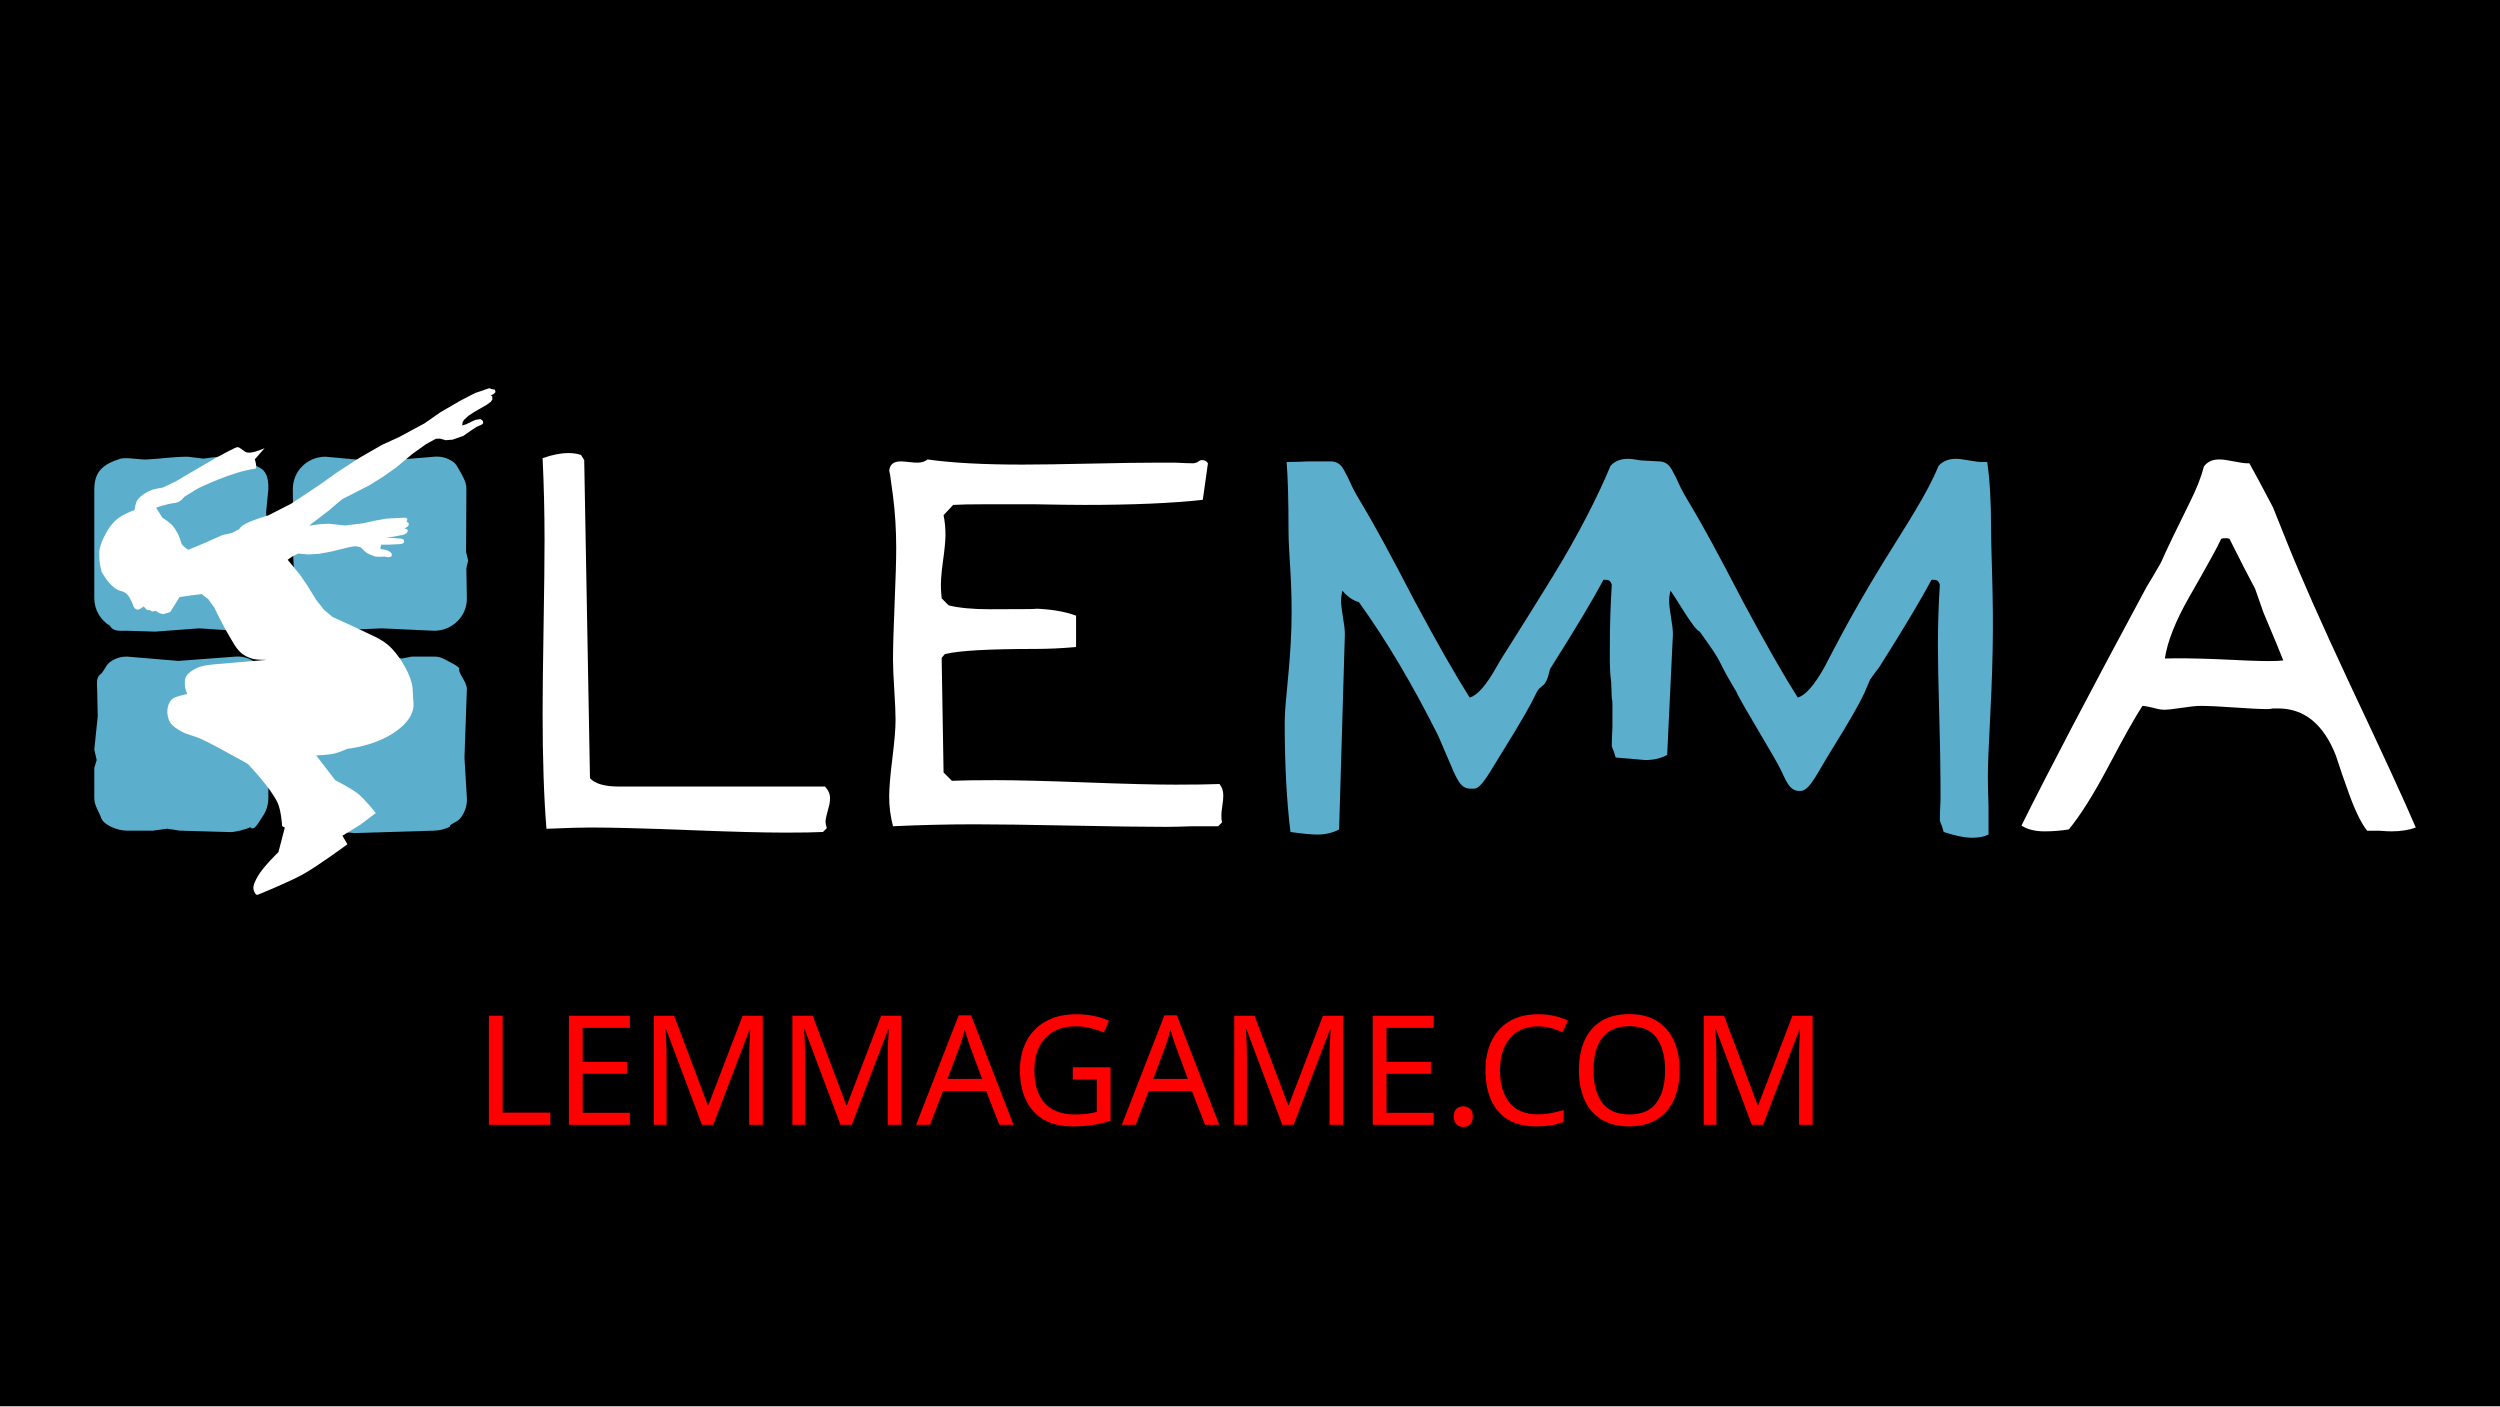
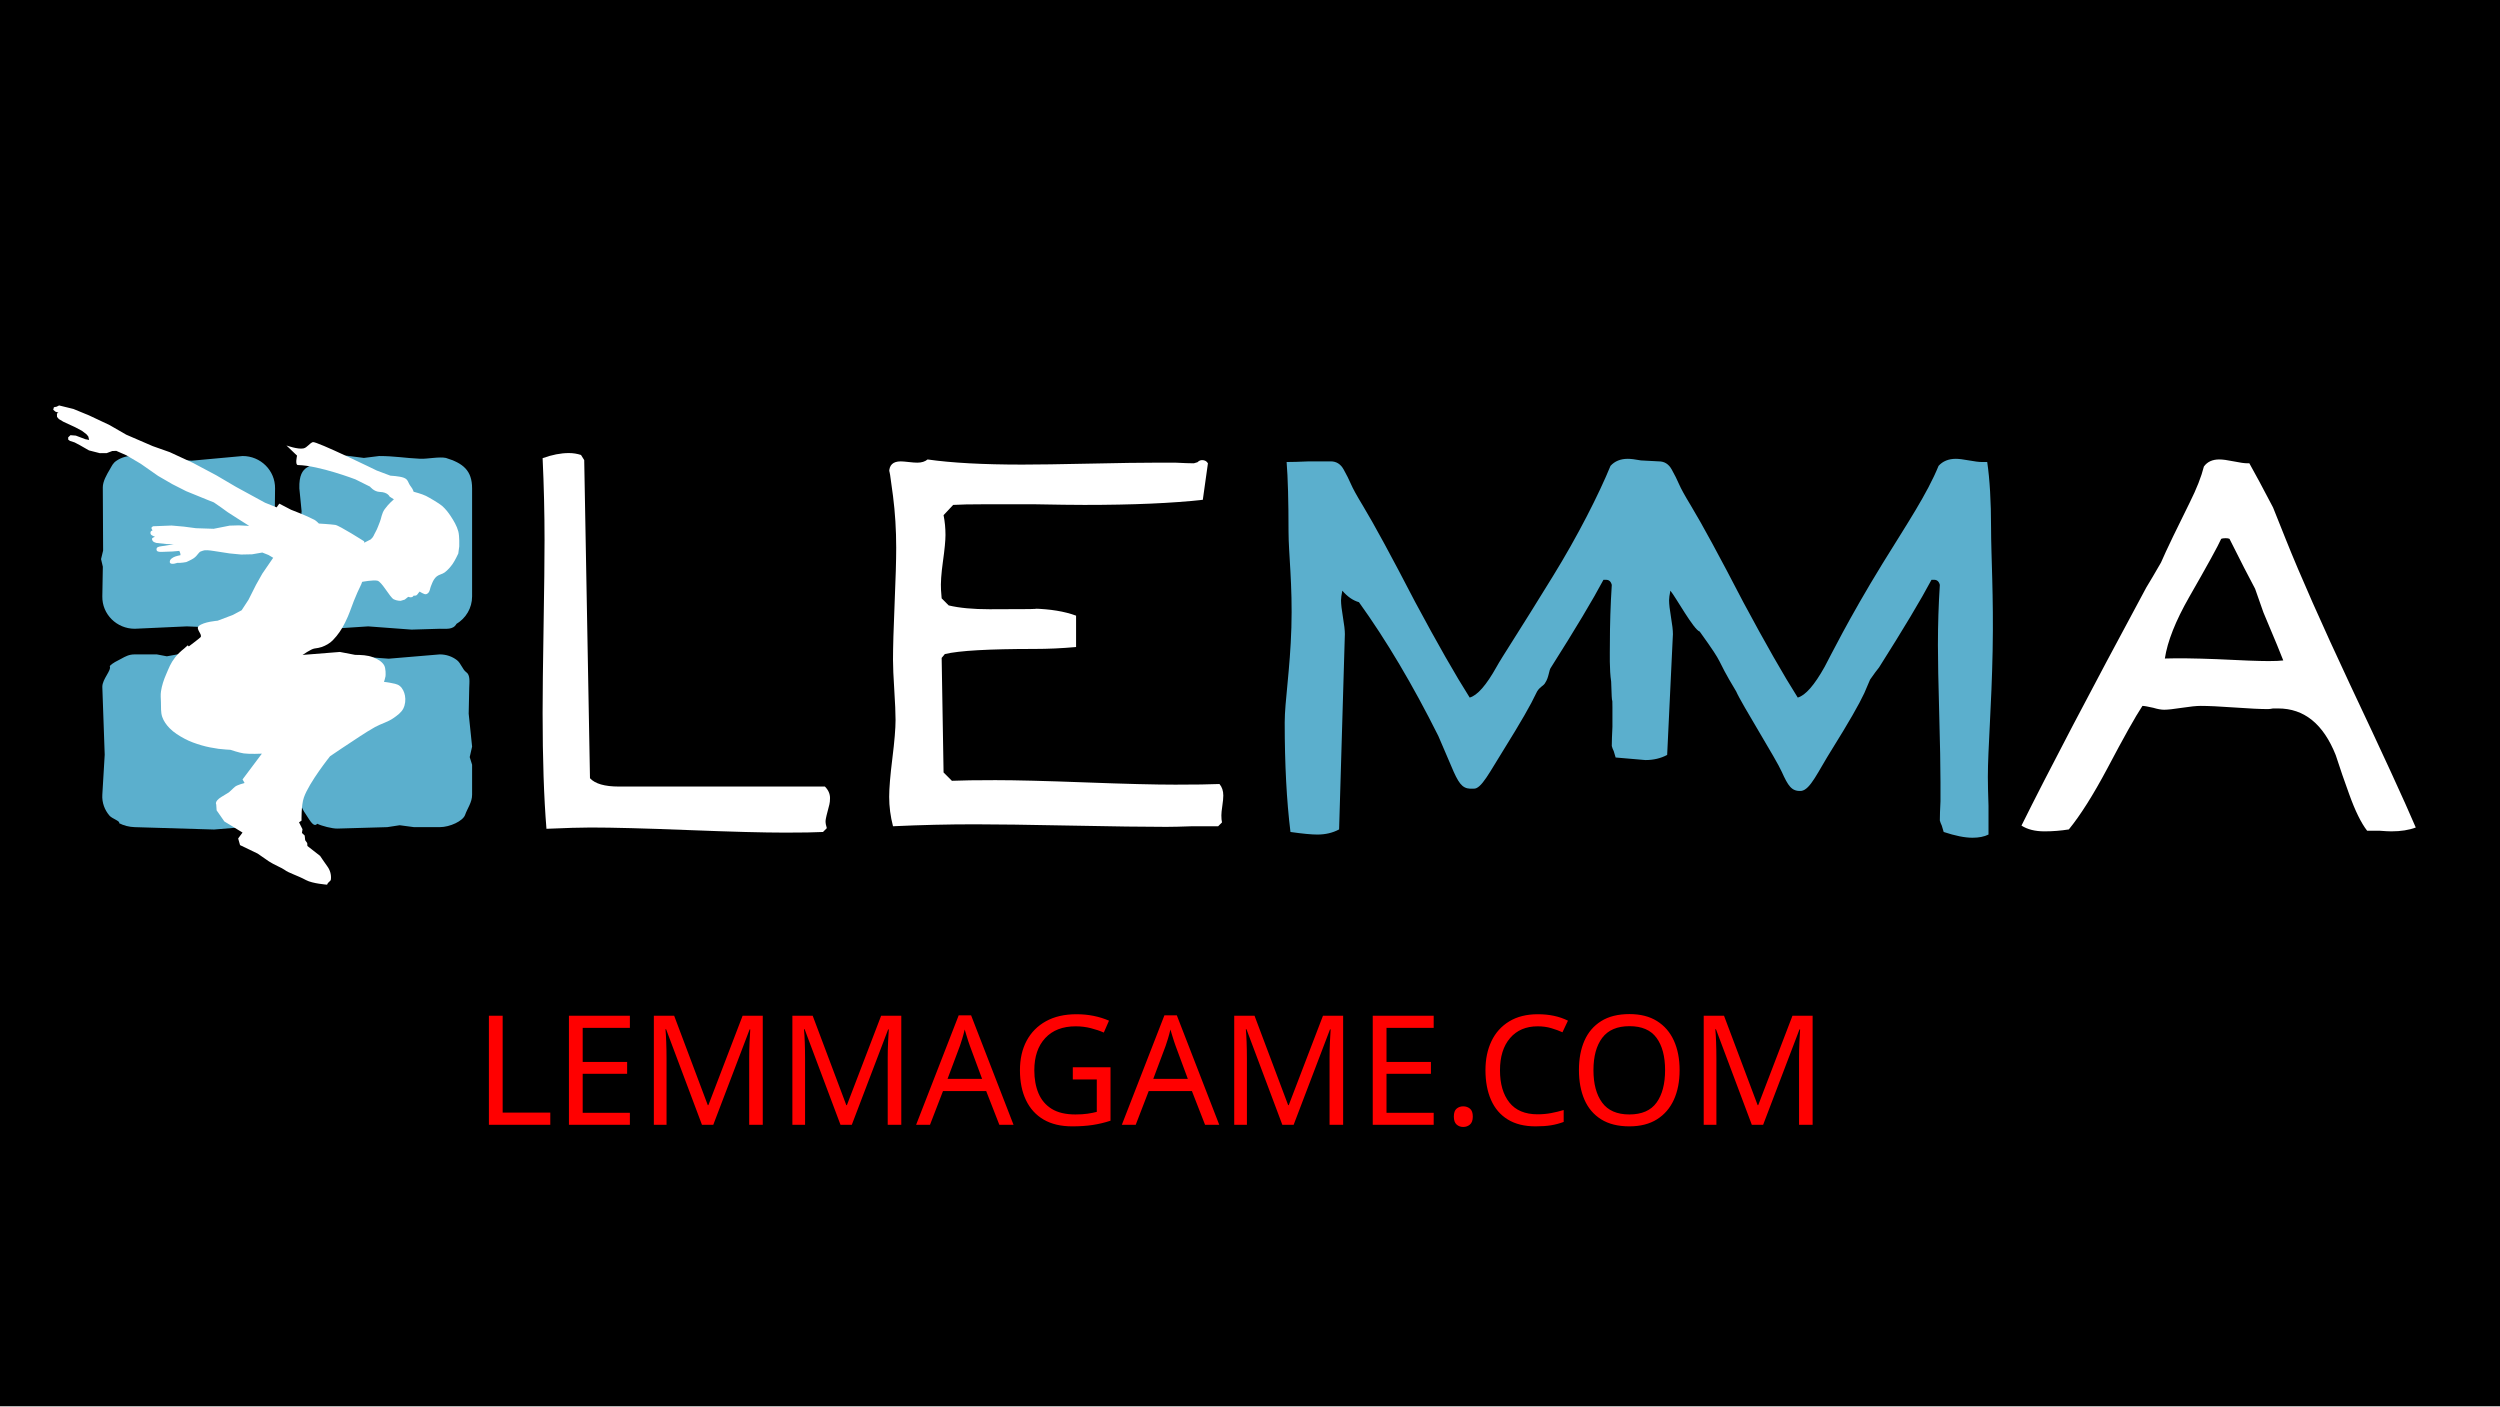
<svg xmlns="http://www.w3.org/2000/svg" width="1280" height="720" id="svg2" version="1.1">
  <defs id="defs4" />
  <g id="layer1" transform="translate(-99.19031,-105.6107)">
    <rect style="fill:#000000;fill-opacity:1;stroke:none" id="rect3858" width="1280" height="720" x="99.19" y="105.611" />
    <g id="g3860" transform="matrix(2.139758,0,0,2.139758,-84.51628,-776.9486)">
      <path d="m 284.306,604.948 c -0.611,2.247 -0.916,3.574 -0.916,3.982 -10e-5,0.511 0.101,1.073 0.304,1.687 l -0.916,0.916 c -1.941,0.103 -4.955,0.154 -9.04,0.154 -5.104,10e-6 -12.838,-0.204 -23.202,-0.612 -10.364,-0.408 -18.15,-0.612 -23.357,-0.612 -2.35,1e-5 -5.872,0.103 -10.568,0.308 -0.614,-7.454 -0.921,-16.694 -0.921,-27.722 -1e-5,-4.596 0.077,-11.489 0.231,-20.678 0.154,-9.189 0.231,-16.082 0.231,-20.678 -2e-5,-6.534 -0.154,-13.069 -0.463,-19.603 2.247,-0.816 4.341,-1.225 6.282,-1.225 1.022,9e-5 1.991,0.153 2.907,0.458 l 0.767,1.225 1.379,76.123 c 1.225,1.327 3.523,1.991 6.894,1.991 l 49.317,0 c 0.816,0.816 1.225,1.736 1.225,2.758 -7e-5,0.611 -0.051,1.12 -0.154,1.528 z" style="font-size:144px;font-style:normal;font-variant:normal;font-weight:normal;font-stretch:normal;line-height:125%;letter-spacing:0px;word-spacing:0px;fill:#ffffff;fill-opacity:1;stroke:none;font-family:NeoRetroFill;-inkscape-font-specification:NeoRetroFill" id="path2990-3" />
      <path d="m 378.103,607.552 c -8e-5,0.717 0.051,1.279 0.154,1.687 l -0.921,0.921 c -1.328,10e-6 -3.369,10e-6 -6.123,0 -2.758,0.1 -4.852,0.15 -6.282,0.15 -5.104,10e-6 -12.736,-0.102 -22.896,-0.306 -10.16,-0.204 -17.792,-0.306 -22.896,-0.306 -6.435,2e-5 -12.971,0.154 -19.608,0.463 -0.611,-2.349 -0.916,-4.699 -0.916,-7.049 -1e-5,-2.041 0.255,-5.104 0.764,-9.189 0.509,-4.085 0.764,-7.148 0.764,-9.189 -2e-5,-1.633 -0.102,-4.032 -0.306,-7.198 -0.204,-3.166 -0.306,-5.565 -0.306,-7.198 -10e-6,-2.96 0.128,-7.427 0.383,-13.401 0.256,-5.973 0.383,-10.442 0.383,-13.405 -10e-6,-4.288 -0.256,-8.423 -0.767,-12.405 -0.611,-4.799 -0.916,-6.687 -0.916,-5.665 -1e-5,-1.736 0.918,-2.603 2.753,-2.603 0.411,1.1e-4 1.051,0.051 1.919,0.152 0.868,0.101 1.556,0.152 2.064,0.152 1.022,9e-5 1.84,-0.255 2.454,-0.767 5.718,0.82 13.273,1.229 22.665,1.229 3.574,10e-5 8.935,-0.077 16.084,-0.231 7.148,-0.154 12.509,-0.231 16.084,-0.231 1.019,9e-5 2.499,9e-5 4.44,0 2.041,0.103 3.521,0.154 4.44,0.154 0.717,-0.202 1.024,-0.304 0.921,-0.304 0.305,-0.308 0.662,-0.463 1.07,-0.463 0.614,1e-4 1.073,0.256 1.379,0.767 l -1.225,8.731 c -7.251,0.817 -16.696,1.225 -28.335,1.225 -2.655,9e-5 -6.637,-0.051 -11.947,-0.154 -5.31,1e-4 -9.292,1e-4 -11.947,0 -3.369,1e-4 -5.871,0.051 -7.507,0.154 l -2.295,2.449 c 0.305,1.533 0.458,3.116 0.458,4.749 -2e-5,1.328 -0.204,3.446 -0.612,6.357 -0.408,2.91 -0.561,5.182 -0.458,6.815 l 0.154,1.991 1.683,1.687 c 2.552,0.611 5.819,0.916 9.802,0.916 9.292,7e-5 12.763,-0.051 10.414,-0.154 4.085,0.103 7.507,0.665 10.264,1.687 l 0,7.507 c -3.369,0.305 -6.687,0.458 -9.956,0.458 -10.925,6e-5 -18.073,0.408 -21.445,1.225 l -0.762,0.921 0.458,27.414 1.991,1.991 c 2.349,-0.103 5.821,-0.154 10.414,-0.154 4.799,3e-5 11.972,0.179 21.52,0.538 9.548,0.358 16.721,0.538 21.52,0.538 4.696,3e-5 8.219,-0.051 10.568,-0.154 0.614,0.714 0.921,1.633 0.921,2.758 -8e-5,0.611 -0.077,1.427 -0.231,2.449 -0.154,1.022 -0.231,1.787 -0.231,2.295 z" style="font-size:144px;font-style:normal;font-variant:normal;font-weight:normal;font-stretch:normal;line-height:125%;letter-spacing:0px;word-spacing:0px;fill:#ffffff;fill-opacity:1;stroke:none;font-family:NeoRetroFill;-inkscape-font-specification:NeoRetroFill" id="path2992-3" />
      <path d="m 472.442,593.712 -0.458,-1.528 c -0.206,-0.408 -0.36,-0.816 -0.463,-1.225 -10e-5,-1.022 0.051,-2.554 0.154,-4.595 -9e-5,-2.044 -9e-5,-3.576 0,-4.595 -9e-5,-3.677 -0.102,1.069 -0.306,-6.232 -0.439,-2.841 -0.306,-6.795 -0.306,-8.726 -8e-5,-4.902 0.153,-9.7 0.458,-14.396 -0.203,-0.816 -0.662,-1.225 -1.379,-1.225 l -0.612,0 c -2.552,4.799 -6.739,11.793 -12.559,20.982 -0.511,0.614 -0.467,2.344 -1.386,3.672 -0.305,0.714 -1.523,1.026 -2.134,2.456 -1.228,2.655 -3.781,7.097 -7.661,13.326 -3.471,5.512 -5.515,9.733 -7.352,9.539 -2.312,0.166 -3.214,-0.656 -4.744,-4.028 -1.228,-2.857 -2.454,-5.716 -3.679,-8.577 -6.126,-12.252 -12.457,-22.922 -18.991,-32.008 -1.43,-0.408 -2.758,-1.327 -3.982,-2.758 -0.206,1.022 -0.309,1.787 -0.308,2.295 -2e-5,0.919 0.153,2.272 0.46,4.059 0.307,1.787 0.46,3.14 0.46,4.059 -3e-5,-0.103 -0.46,15.468 -1.379,46.713 -1.53,0.82 -3.266,1.229 -5.207,1.229 -1.43,10e-6 -3.574,-0.206 -6.432,-0.617 -0.919,-7.454 -1.379,-16.183 -1.379,-26.189 -10e-6,-5.004 1.292,-12.586 1.598,-22.744 0.305,-10.158 -0.682,-17.791 -0.682,-22.899 -10e-6,-7.351 -0.153,-12.915 -0.458,-16.691 1.225,10e-5 3.012,-0.051 5.361,-0.154 2.349,1.1e-4 4.085,1.1e-4 5.207,0 1.327,1.1e-4 2.349,0.638 3.064,1.914 0.715,1.276 1.302,2.45 1.762,3.522 0.46,1.072 1.403,2.783 2.83,5.132 2.655,4.391 6.841,12.1 12.559,23.128 5.31,9.903 9.65,17.509 13.022,22.819 1.838,-0.511 3.982,-2.962 6.432,-7.352 1.225,-2.247 5.212,-8.209 13.482,-21.686 5.924,-9.597 11.024,-19.666 13.782,-26.406 1.019,-1.122 2.396,-1.683 4.132,-1.683 0.717,10e-5 1.764,0.128 3.143,0.383 l 4.29,0.229 c 1.327,1.1e-4 2.349,0.638 3.064,1.914 0.715,1.276 1.302,2.45 1.762,3.522 0.46,1.072 1.403,2.783 2.83,5.132 2.655,4.391 6.841,12.1 12.559,23.128 5.31,9.903 9.65,17.509 13.022,22.819 1.838,-0.511 3.982,-2.962 6.432,-7.352 1.225,-2.247 5.592,-11.248 13.862,-24.725 5.924,-9.597 10.644,-16.627 13.402,-23.367 1.019,-1.122 2.396,-1.683 4.132,-1.683 0.717,10e-5 1.764,0.128 3.143,0.383 1.379,0.256 2.425,0.383 3.139,0.383 l 1.225,0 c 0.614,4.185 0.921,9.443 0.921,15.775 -9e-5,6.637 0.632,16.187 0.376,29.408 -0.256,13.222 -1.143,23.531 -1.143,30.168 -9e-5,1.533 0.051,3.831 0.154,6.894 -10e-5,3.063 -10e-5,5.361 0,6.894 -1.022,0.508 -2.3,0.762 -3.833,0.762 -1.835,10e-6 -4.132,-0.46 -6.89,-1.379 l -0.458,-1.528 c -0.206,-0.408 -0.36,-0.816 -0.463,-1.225 -8e-5,-1.022 0.051,-2.554 0.154,-4.595 -8e-5,-2.044 -8e-5,-3.576 0,-4.595 -8e-5,-3.677 -0.102,-9.166 -0.306,-16.467 -0.204,-7.301 -0.306,-12.738 -0.306,-16.313 -8e-5,-4.902 0.153,-9.7 0.458,-14.396 -0.203,-0.816 -0.662,-1.225 -1.379,-1.225 l -0.612,0 c -2.552,4.799 -6.739,11.793 -12.559,20.982 -0.511,0.614 -1.226,1.585 -2.145,2.912 -0.305,0.714 -0.764,1.786 -1.374,3.216 -1.228,2.655 -3.781,7.097 -7.661,13.326 -3.471,5.512 -5.243,9.801 -7.42,10.082 -2.312,0.166 -3.146,-1.199 -4.676,-4.571 -1.228,-2.857 -9.671,-16.353 -10.896,-19.213 -5.556,-9.213 -2.2,-5.258 -8.735,-14.345 -1.43,-0.408 -5.797,-8.355 -7.021,-9.785 -0.206,1.022 -0.309,1.787 -0.308,2.295 -3e-5,0.919 0.153,2.272 0.46,4.059 0.307,1.787 0.46,3.14 0.46,4.059 -2e-5,-0.103 -1.379,28.891 -1.379,28.891 -1.53,0.82 -3.266,1.229 -5.207,1.229 z" style="font-size:144px;font-style:normal;font-variant:normal;font-weight:normal;font-stretch:normal;line-height:125%;letter-spacing:0px;word-spacing:0px;fill:#5bafcd;fill-opacity:1;stroke:none;font-family:NeoRetroFill;-inkscape-font-specification:NeoRetroFill" id="path2996-5" />
      <path d="m 658.078,611.385 c -0.614,1e-5 -1.585,-0.051 -2.912,-0.154 -1.225,2e-5 -2.194,2e-5 -2.907,0 -1.43,-1.838 -2.861,-4.749 -4.291,-8.731 -1.122,-3.063 -2.194,-6.178 -3.216,-9.344 -2.96,-7.454 -7.555,-11.18 -13.784,-11.181 -0.206,3e-5 -0.614,3e-5 -1.225,0 -0.511,0.103 -0.919,0.154 -1.225,0.154 -1.736,4e-5 -4.391,-0.128 -7.965,-0.383 -3.574,-0.255 -6.281,-0.383 -8.119,-0.383 -1.022,4e-5 -2.529,0.154 -4.52,0.46 -1.991,0.307 -3.395,0.46 -4.211,0.46 -0.714,2e-5 -1.581,-0.154 -2.603,-0.463 -1.327,-0.305 -2.195,-0.458 -2.603,-0.458 -1.633,2.452 -4.44,7.455 -8.423,15.009 -3.372,6.332 -6.435,11.182 -9.189,14.551 -1.941,0.309 -3.881,0.463 -5.819,0.463 -2.247,1e-5 -4.085,-0.46 -5.515,-1.379 6.332,-12.763 16.288,-31.756 29.868,-56.978 0.816,-1.327 1.99,-3.319 3.52,-5.974 0.614,-1.43 1.584,-3.523 2.912,-6.28 1.327,-2.756 2.655,-5.462 3.982,-8.117 1.633,-3.269 2.756,-6.128 3.37,-8.577 0.816,-1.125 2.041,-1.687 3.674,-1.687 0.816,9e-5 1.965,0.154 3.447,0.46 1.482,0.307 2.579,0.461 3.293,0.46 l 0.458,0 c 1.327,2.35 3.217,5.872 5.67,10.568 -7e-5,9e-5 1.02,2.552 3.062,7.656 3.471,8.681 8.577,20.22 15.317,34.617 7.862,16.643 13.12,28.079 15.775,34.308 -1.633,0.614 -3.573,0.921 -5.819,0.921 z m -30.634,-52.383 c -0.408,-1.225 -1.072,-3.113 -1.991,-5.665 -1.43,-2.655 -3.473,-6.637 -6.128,-11.947 -0.203,-0.103 -0.508,-0.154 -0.916,-0.154 -0.511,9e-5 -0.868,0.051 -1.07,0.154 -0.717,1.633 -3.27,6.279 -7.661,13.938 -3.266,5.718 -5.205,10.618 -5.819,14.7 3.063,-0.1 7.198,-0.048 12.405,0.154 6.023,0.305 10.158,0.458 12.405,0.458 1.533,5e-5 2.708,-0.05 3.524,-0.15 -0.408,-1.125 -1.991,-4.955 -4.749,-11.489 z" style="font-size:144px;font-style:normal;font-variant:normal;font-weight:normal;font-stretch:normal;line-height:125%;letter-spacing:0px;word-spacing:0px;fill:#ffffff;fill-opacity:1;stroke:none;font-family:NeoRetroFill;-inkscape-font-specification:NeoRetroFill" id="path2998-3" />
    </g>
    <text xml:space="preserve" style="font-size:78.197px;font-style:normal;font-variant:normal;font-weight:normal;font-stretch:normal;text-align:center;line-height:125%;letter-spacing:0px;word-spacing:0px;writing-mode:lr-tb;text-anchor:middle;fill:#ff0000;fill-opacity:1;stroke:none;font-family:Calibri;-inkscape-font-specification:Calibri" x="739.209" y="681.523" id="text2993">
      <tspan id="tspan2995" x="739.209" y="681.523">LEMMAGAME.COM</tspan>
    </text>
-     <g style="display:inline" id="g3056" transform="translate(0,1.2712)">
-       <path id="rect2992-1" d="m 265.823,440.514 33.708,0 5.415,0.985 5.169,-0.985 11.404,0 c 2.924,0 4.683,0.99 7.069,2.299 1.852,1.016 4.473,2.127 5.81,3.742 -1.052,2.152 3.829,6.605 3.829,10.668 l -1.231,35.045 1.231,20.652 c 0.245,4.108 -1.201,7.866 -3.696,10.774 -1.374,1.6 -5.651,2.79 -4.969,3.894 -2.415,1.245 -5.17,1.955 -8.043,2.042 l -40.942,1.231 -14.754,-1.231 c -3.411,-0.285 -6.831,-2.116 -9.23,-3.111 -4.977,-2.064 -7.568,-7.766 -7.479,-13.598 l 0.455,-29.759 1.268,-6.154 -1.723,-19.784 c -0.542,-6.221 0.683,-10.683 5.732,-13.551 2.436,-1.384 7.965,-3.158 10.977,-3.158 z" style="fill:#5bafcd;fill-opacity:1;stroke:none" />
-       <path id="rect2994-7" d="m 265.823,338.172 26.336,2.414 20.664,-1.675 8.697,-0.738 c 3.508,-0.298 6.735,0.637 9.386,2.42 1.922,1.293 2.31,2.539 3.512,4.576 1.499,2.54 3.581,6.037 3.565,9.22 l -0.165,32.531 1.066,4.429 -0.921,3.933 0.266,15.296 c 0.161,9.255 -7.452,16.709 -16.709,16.709 l -26.912,-1.231 -28.785,1.231 c -4.529,0.194 -7.792,-4.544 -10.963,-4.547 -2.791,-3.082 -4.292,-7.444 -4.515,-12.162 l -0.956,-20.217 -0.994,-18.207 0.843,-6.665 -0.123,-10.607 c -0.107,-9.256 7.452,-16.709 16.709,-16.709 z" style="fill:#5bafcd;fill-opacity:1;stroke:none" />
-       <path id="rect2998-4" d="m 164.177,440.514 26.311,2.215 29.385,-2.215 c 9.231,-0.696 16.709,7.452 16.709,16.709 l 0,15.353 1.231,5.907 -1.231,5.169 0,29.267 c 0,3.658 -1.164,7.035 -3.143,9.781 -1.57,2.178 -4.144,7.651 -6.074,5.17 -2.251,1.126 -7.75,2.574 -10.446,2.497 l -25.693,-0.738 -6.4,-0.985 -7.384,0.985 -13.265,0 c -5.309,0 -11.994,-3.19 -13.081,-6.289 -1.208,-3.442 -3.628,-6.473 -3.628,-10.42 l 0,-15.482 1.231,-3.938 -1.231,-5.415 1.763,-16.991 -0.286,-13.377 c -0.061,-2.875 -0.629,-6.558 1.562,-8.048 1.832,-1.246 2.726,-4.613 4.792,-6.198 2.42,-1.856 5.436,-2.955 8.878,-2.955 z" style="fill:#5bafcd;fill-opacity:1;stroke:none" />
-       <path id="rect3000-0" d="m 195.411,338.172 7.877,0.985 8.895,-1.15 7.691,0.165 c 2.734,0.059 5.311,0.733 7.585,1.893 1.485,4.735 9.541,1.162 9.124,14.816 l -1.166,11.857 1.532,15.259 -2.089,29.319 c -0.352,4.945 -1.153,7.182 -4.56,10.237 -2.955,2.649 -6.145,6.014 -10.426,5.734 l -18.801,-1.231 -22.393,1.669 -14.502,-0.438 c -3.172,-0.096 -6.872,0.721 -8.655,-2.524 -4.834,-2.918 -8.054,-8.101 -8.054,-14.184 l 0,-55.696 c 0,-9.257 4.662,-13.002 13.509,-15.724 3.436,-0.748 9.67,0.596 13.239,0.43 7.93,-0.37 13.365,-1.414 21.195,-1.414 z" style="fill:#5bafcd;fill-opacity:1;stroke:none" />
-       <path id="path3012" d="m 261.049,491.11 9.826,12.737 c 0,0 8.134,4.076 11.645,6.914 3.471,2.806 9.098,9.826 9.098,9.826 l -7.727,5.85 -9.377,5.796 2.547,4.367 c 0,0 -14.636,10.846 -22.563,15.284 -7.437,4.164 -23.29,10.553 -23.29,10.553 -1.019,0.462 -1.96,-1.452 -2.183,-2.547 -0.483,-2.368 1.012,-4.8 2.183,-6.914 2.628,-4.741 10.553,-12.373 10.553,-12.373 l 3.251,-12.548 -1.366,-0.758 c 0,0 -0.465,-7.859 -2.25,-11.804 -3.46,-7.648 -15.284,-20.015 -15.284,-20.015 0,0 -10.943,-6.129 -16.498,-9.038 -2.634,-1.379 -5.255,-2.792 -7.977,-3.989 -3.194,-1.404 -6.757,-1.986 -9.778,-3.731 -2.059,-1.189 -4.29,-2.476 -5.532,-4.503 -1.17,-1.908 -1.627,-4.334 -1.415,-6.562 0.176,-1.856 0.869,-3.828 2.187,-5.146 1.318,-1.318 3.373,-1.614 5.146,-2.187 0.921,-0.298 2.831,-0.643 2.831,-0.643 0,0 -0.901,-2.187 -1.029,-2.831 -0.129,-0.643 -0.59,-4.054 0.257,-5.79 1.015,-2.077 3.208,-3.468 5.275,-4.503 2.791,-1.397 6.029,-1.752 9.135,-2.059 l 27.019,-2.316 c 0,0 -4.796,0.112 -7.076,-0.515 -2.127,-0.584 -4.249,-1.518 -5.918,-2.959 -2.891,-2.496 -4.579,-6.128 -6.562,-9.392 -2.739,-4.509 -7.334,-14.024 -7.334,-14.024 l -3.125,-4.283 -3.32,-2.54 -11.253,1.525 -4.763,7.674 -3.457,1.092 -2.183,-0.455 -1.911,-1.274 c 0,0 -0.771,0.336 -1.183,0.364 -0.368,0.025 -0.764,-0.012 -1.092,-0.182 -0.229,-0.118 -0.546,-0.546 -0.546,-0.546 0,0 -0.941,0.166 -1.365,0 -0.539,-0.212 -1.274,-1.183 -1.274,-1.183 l -0.637,-0.637 c 0,0 -0.935,0.725 -1.456,1.001 -0.518,0.274 -1.053,0.664 -1.638,0.637 -0.542,-0.025 -1.077,-0.34 -1.456,-0.728 -0.796,-0.815 -0.931,-2.081 -1.456,-3.093 -0.594,-1.146 -1.114,-2.351 -1.911,-3.366 -0.463,-0.591 -1.003,-1.145 -1.638,-1.547 -1.265,-0.802 -2.91,-0.852 -4.185,-1.638 -1.7,-1.048 -3.154,-2.49 -4.458,-4.003 -1.329,-1.542 -3.366,-5.095 -3.366,-5.095 l -0.819,-3.639 c 0,0 -0.635,-5.195 -0.182,-7.733 0.521,-2.922 1.864,-5.668 3.275,-8.279 1.076,-1.991 2.357,-3.905 3.912,-5.55 1.276,-1.349 2.783,-2.488 4.367,-3.457 1.991,-1.218 6.368,-2.911 6.368,-2.911 0,0 0.416,-3.503 1.365,-4.913 1.497,-2.224 3.952,-3.751 6.368,-4.913 2.096,-1.008 6.777,-1.657 6.777,-1.657 l 6.778,-3.249 c 0,0 29.897,-17.962 31.608,-17.455 1.848,0.547 3.138,2.575 5.05,2.817 2.95,0.373 8.629,-2.268 8.629,-2.268 l -5.003,5.703 c 0,0 1.54,4.708 0.007,4.872 -10.936,1.175 -28.946,9.927 -28.946,9.927 l -7.169,4.384 c 0,0 -1.828,2.828 -4.812,3.158 -4.1,0.454 -9.647,2.411 -9.647,2.411 l 3.184,5.095 c 0,0 3.358,2.134 4.731,3.548 1.216,1.253 2.179,2.75 3.018,4.281 0.724,1.32 1.189,2.768 1.713,4.18 0.2,0.539 0.227,1.158 0.546,1.638 0.797,1.199 3.249,2.847 3.249,2.847 l 7.915,-3.275 9.644,-4.276 4.822,-1.092 3.548,-1.82 c 0,0 1.267,-1.553 2.092,-2.092 3.843,-2.51 12.828,-5.004 12.828,-5.004 l 11.82,-6.01 14.153,-9.392 9.778,-6.948 11.322,-7.334 11.451,-6.562 8.492,-3.86 13.123,-7.076 8.106,-5.661 10.164,-5.918 7.72,-3.989 7.205,-2.445 1.287,0.515 1.467,0.176 0.455,1.274 -1.092,1.092 -1.456,0.637 0.819,0.364 0.091,1.729 -0.819,1.183 -2.274,1.638 -5.732,3.275 -3.366,2.183 -2.183,2.002 -0.819,1.183 -0.273,1.82 1.911,-0.546 4.731,-2.274 2.729,-0.455 1.274,1.001 0.091,1.183 -0.819,0.728 -2.365,1.001 -2.547,1.638 -4.458,3.093 -5.459,1.911 -3.548,0.273 -2.911,-0.819 -2.092,0.091 -5.004,2.729 -7.005,5.004 -8.37,7.005 -7.005,4.913 -6.732,4.185 -10.644,5.459 -3.093,1.547 -3.73,3.093 -2.82,2.456 -5.186,4.003 -5.368,4.094 5.277,-0.728 4.731,-0.273 8.37,0.91 9.098,-1.092 6.186,-1.365 6.186,-1.092 9.553,-0.455 c 0,0 0.8,0.355 0.91,0.728 0.136,0.46 -0.455,1.365 -0.455,1.365 0,0 0.807,0.219 1.001,0.546 0.263,0.443 0.254,1.098 0,1.547 -0.261,0.462 -1.975,1.327 -1.975,1.327 0,0 1.506,0.302 1.611,0.856 0.087,0.463 -0.078,0.991 -0.364,1.365 -0.405,0.529 -1.729,1.001 -1.729,1.001 l -5.095,1.001 -3.73,0.455 6.55,0.455 c 0,0 1.78,0.025 2.274,0.637 0.324,0.402 0.385,1.122 0.091,1.547 -0.47,0.678 -2.365,0.728 -2.365,0.728 l -5.55,0.273 -3.548,0 c 0,0 -0.493,1.186 -0.435,1.801 0.053,0.57 -0.005,0.447 -0.005,0.447 0,0 2.644,0.261 3.821,0.819 0.702,0.333 1.483,0.756 1.82,1.456 0.197,0.41 0.299,1.022 0,1.365 -0.854,0.978 -3.602,0.172 -3.602,0.172 -1.981,0.312 -4.71,-0.005 -4.71,-0.005 0,0 -2.889,-0.984 -3.999,-1.652 -1.215,-0.731 -1.615,-1.234 -2.609,-2.245 -0.588,-0.598 -0.926,-0.792 -0.926,-0.792 0,0 -1.618,-0.522 -2.456,-0.546 -1.505,-0.043 -4.458,0.728 -4.458,0.728 l -8.188,2.002 -5.914,1.092 -5.641,0.364 -5.277,-0.455 -3.093,1.547 -2.274,1.638 6.277,7.642 3.73,5.459 4.549,7.369 4.003,5.095 4.458,3.73 8.37,3.821 c 0,0 6.211,2.86 9.28,4.367 2.63,1.291 5.376,2.394 7.824,4.003 1.789,1.176 3.497,2.519 4.952,4.089 2.679,2.887 4.938,6.189 6.819,9.65 1.434,2.638 2.641,5.444 3.345,8.363 0.434,1.8 0.429,3.682 0.515,5.532 0.119,2.57 0.623,5.223 0,7.72 -0.553,2.215 -1.781,4.272 -3.217,6.047 -2.009,2.485 -4.658,4.428 -7.334,6.176 -2.601,1.699 -5.47,2.983 -8.363,4.117 -2.792,1.095 -5.7,1.892 -8.62,2.573 -1.991,0.465 -6.047,1.029 -6.047,1.029 0,0 -4.376,1.914 -6.69,2.445 -3.035,0.696 -9.294,0.939 -9.294,0.939 z" style="fill:#ffffff;fill-opacity:1;stroke:none" />
-     </g>
+     <path id="rect2992" d="m 223.44,440.664 -33.454,0 -5.374,0.977 -5.13,-0.977 -11.319,0 c -2.902,0 -4.648,0.982 -7.016,2.282 -1.838,1.009 -4.439,2.111 -5.767,3.714 1.044,2.135 -3.801,6.556 -3.801,10.588 l 1.221,34.781 -1.221,20.496 c -0.243,4.077 1.192,7.807 3.669,10.693 1.363,1.588 5.608,2.769 4.932,3.864 2.397,1.235 5.131,1.941 7.983,2.026 l 40.634,1.221 14.643,-1.221 c 3.386,-0.282 6.78,-2.1 9.16,-3.088 4.94,-2.048 7.511,-7.707 7.423,-13.496 l -0.452,-29.535 -1.258,-6.108 1.71,-19.635 c 0.538,-6.174 -0.678,-10.602 -5.689,-13.449 -2.417,-1.373 -7.905,-3.134 -10.895,-3.134 z" style="fill:#5bafcd;fill-opacity:1;stroke:none" />
+     <path id="rect2994" d="m 223.44,339.092 -26.138,2.396 -20.508,-1.663 -8.631,-0.733 c -3.481,-0.296 -6.685,0.633 -9.315,2.402 -1.908,1.283 -2.293,2.52 -3.486,4.542 -1.488,2.521 -3.554,5.992 -3.538,9.151 l 0.164,32.286 -1.058,4.396 0.914,3.903 -0.264,15.181 c -0.16,9.186 7.396,16.583 16.583,16.583 l 26.709,-1.221 28.568,1.221 c 4.495,0.192 7.734,-4.509 10.88,-4.513 2.77,-3.059 4.26,-7.388 4.481,-12.07 l 0.949,-20.065 0.987,-18.07 -0.836,-6.614 0.122,-10.528 c 0.106,-9.186 -7.396,-16.583 -16.583,-16.583 z" style="fill:#5bafcd;fill-opacity:1;stroke:none" />
+     <path id="rect2998" d="m 324.321,440.664 -26.113,2.199 -29.164,-2.199 c -9.161,-0.691 -16.583,7.396 -16.583,16.583 l 0,15.238 -1.221,5.863 1.221,5.13 0,29.046 c 0,3.631 1.155,6.982 3.12,9.707 1.558,2.161 4.113,7.594 6.028,5.131 2.234,1.117 7.692,2.555 10.367,2.478 l 25.5,-0.733 6.352,-0.977 7.329,0.977 13.166,0 c 5.269,0 11.904,-3.166 12.983,-6.242 1.198,-3.416 3.6,-6.424 3.6,-10.342 l 0,-15.366 -1.221,-3.909 1.221,-5.374 -1.75,-16.864 0.284,-13.276 c 0.061,-2.854 0.624,-6.509 -1.55,-7.988 -1.818,-1.236 -2.705,-4.579 -4.756,-6.151 -2.402,-1.842 -5.395,-2.933 -8.811,-2.933 z" style="fill:#5bafcd;fill-opacity:1;stroke:none" />
+     <path id="rect3000" d="m 293.322,339.092 -7.817,0.977 -8.828,-1.141 -7.633,0.164 c -2.713,0.058 -5.271,0.728 -7.528,1.879 -1.474,4.7 -9.469,1.153 -9.055,14.705 l 1.157,11.767 -1.521,15.145 2.073,29.098 c 0.35,4.908 1.144,7.128 4.526,10.16 2.933,2.629 6.099,5.969 10.348,5.691 l 18.66,-1.221 22.224,1.656 14.393,-0.435 c 3.148,-0.095 6.82,0.716 8.59,-2.505 4.797,-2.896 7.993,-8.04 7.993,-14.078 l 0,-55.277 c 0,-9.187 -4.627,-12.904 -13.407,-15.606 -3.41,-0.743 -9.597,0.592 -13.139,0.427 -7.871,-0.367 -13.264,-1.404 -21.035,-1.404 z" style="fill:#5bafcd;fill-opacity:1;stroke:none" />
+     <path id="path3012-1" d="m 233.268,491.483 -9.896,13.19 1.038,1.816 c 0,0 -3.628,0.977 -4.786,1.848 0,0 -1.364,1.139 -3.202,2.933 l -3.855,2.358 c -3.779,2.312 -2.663,3.881 -2.663,3.881 l 0.195,2.998 3.963,5.69 9.298,5.682 -2.231,3.029 0.967,3.4 8.984,4.323 c 0,0 3.687,2.556 5.757,3.982 2.214,1.524 6.965,3.477 8.122,4.399 1.938,1.543 6.361,2.752 10.939,5.219 3.326,1.792 10.771,2.336 10.771,2.336 0.522,-1.554 1.813,-1.604 1.94,-2.706 0.275,-2.383 -0.427,-4.805 -1.864,-6.726 -1.226,-1.64 -3.66,-5.306 -3.66,-5.306 l -6.501,-5.064 -0.104,-1.505 -1.037,-1.476 -0.259,-2.387 -1.397,-1.315 0.28,-1.903 -1.775,-3.541 1.285,-0.866 c 0,0 -0.214,-7.811 1.211,-11.865 2.764,-7.859 13.395,-21.102 13.395,-21.102 0,0 10.294,-6.999 15.537,-10.352 2.486,-1.59 4.957,-3.212 7.545,-4.628 3.037,-1.662 6.511,-2.544 9.348,-4.529 1.934,-1.353 4.029,-2.816 5.084,-4.927 0.993,-1.987 1.237,-4.425 0.836,-6.61 -0.334,-1.82 -1.188,-3.711 -2.604,-4.901 -1.416,-1.19 -3.473,-1.306 -5.276,-1.721 -0.936,-0.215 -2.854,-0.393 -2.854,-0.393 0,0 0.703,-2.24 0.775,-2.887 0.072,-0.647 0.236,-4.059 -0.751,-5.703 -1.181,-1.967 -3.469,-3.154 -5.602,-4 -2.88,-1.142 -6.111,-1.214 -9.209,-1.251 l -7.796,-1.495 -19.119,1.524 c 0,0 4.39,-3.051 6.06,-3.271 1.352,-0.178 2.847,-0.44 3.831,-0.804 2.053,-0.76 4.071,-1.865 5.598,-3.434 2.644,-2.716 4.594,-5.635 6.274,-9.032 2.321,-4.693 2.772,-6.731 4.482,-11.051 l 1.86,-4.429 1.962,-4.175 0.443,-1.213 c 0,0 5.7,-1.103 7.83,-0.593 2.29,0.549 6.384,8.541 8.353,9.527 1.603,0.803 3.512,0.783 3.512,0.783 l 2.12,-0.637 1.78,-1.423 c 0,0 0.791,0.266 1.201,0.258 0.366,-0.007 0.754,-0.078 1.064,-0.273 0.216,-0.136 0.493,-0.587 0.493,-0.587 0,0 0.945,0.084 1.349,-0.117 0.515,-0.256 1.158,-1.279 1.158,-1.279 l 0.575,-0.684 c 0,0 0.987,0.637 1.525,0.865 0.535,0.227 1.098,0.566 1.674,0.489 0.534,-0.071 1.035,-0.428 1.377,-0.845 0.717,-0.875 0.742,-2.138 1.174,-3.183 0.489,-1.184 0.9,-2.42 1.6,-3.492 0.407,-0.624 0.894,-1.218 1.486,-1.67 1.182,-0.902 2.804,-1.092 3.997,-1.978 1.591,-1.182 2.905,-2.733 4.064,-4.341 1.182,-1.638 2.891,-5.326 2.891,-5.326 l 0.497,-3.668 c 0,0 0.182,-5.191 -0.484,-7.662 -0.766,-2.844 -2.33,-5.444 -3.949,-7.905 -1.235,-1.876 -2.666,-3.659 -4.344,-5.151 -1.377,-1.224 -6.633,-4.3 -8.282,-5.123 -2.073,-1.034 -6.312,-2.134 -6.312,-2.134 0,0 -0.308,-1.283 -1.367,-2.596 -1.671,-2.071 -1.201,-3.632 -3.69,-4.574 -2.159,-0.817 -6.843,-1.056 -6.843,-1.056 l -6.981,-2.631 c 0,0 -31.102,-15.194 -32.751,-14.546 -1.78,0.7 -2.881,2.816 -4.752,3.219 -2.885,0.622 -8.727,-1.502 -8.727,-1.502 l 5.436,5.209 c 0,0 -1.118,4.787 0.411,4.818 10.914,0.223 29.473,7.331 29.473,7.331 l 7.464,3.719 c 0,0 2.05,2.639 5.029,2.709 4.093,0.097 5.024,2.402 5.024,2.402 l 2.18,1.399 c 0,0 -2.571,2.078 -4.712,5.033 -1.593,2.199 -1.749,4.853 -2.448,6.439 -0.602,1.368 -1.218,3.484 -2.233,5.229 -1.015,1.746 -0.877,2.379 -2.469,3.81 l -3.314,1.695 -0.058,-0.727 c 0,0 -12.648,-8.073 -14.766,-8.39 -2.285,-0.343 -8.399,-0.696 -8.399,-0.696 0,0 -1.386,-1.427 -2.249,-1.889 -4.015,-2.152 -11.999,-5.172 -11.999,-5.172 l -6.033,-3.138 -1.356,1.914 -5.928,-2.377 -14.8,-8.072 -10.265,-6.03 -11.824,-6.28 -11.885,-5.505 -8.728,-3.088 -13.583,-5.87 -8.5,-4.902 -10.558,-4.98 -7.975,-3.281 -7.334,-1.799 -1.228,0.619 -1.435,0.3 -0.34,1.298 1.173,0.986 1.494,0.505 -0.778,0.43 0.059,1.717 0.911,1.099 2.389,1.424 5.948,2.746 3.516,1.87 2.331,1.792 0.911,1.099 0.426,1.776 -1.936,-0.376 -4.873,-1.843 -2.738,-0.215 -1.174,1.099 0.012,1.177 0.872,0.649 2.425,0.786 2.659,1.401 4.673,2.676 5.561,1.421 3.532,-0.035 2.808,-1.059 2.077,-0.09 5.182,2.269 7.356,4.346 8.877,6.208 7.348,4.256 7.016,3.56 10.993,4.484 3.191,1.264 3.954,2.738 2.999,2.187 5.471,3.513 5.659,3.587 -5.28,-0.267 -4.701,0.136 -8.198,1.618 -9.089,-0.299 -6.234,-0.818 -6.211,-0.548 -9.484,0.37 c 0,0 -0.76,0.42 -0.837,0.798 -0.095,0.466 0.567,1.31 0.567,1.31 0,0 -0.779,0.286 -0.943,0.626 -0.222,0.461 -0.157,1.107 0.133,1.529 0.298,0.434 2.066,1.143 2.066,1.143 0,0 -1.464,0.428 -1.519,0.985 -0.046,0.465 0.162,0.973 0.477,1.318 0.445,0.488 1.795,0.841 1.795,0.841 l 5.123,0.552 3.727,0.13 -6.438,1.012 c 0,0 -1.758,0.177 -2.194,0.825 -0.286,0.425 -0.285,1.143 0.043,1.537 0.523,0.63 2.401,0.517 2.401,0.517 l 5.511,-0.206 3.508,-0.305 c 0,0 0.589,1.13 0.585,1.743 -0.005,0.568 0.043,0.441 0.043,0.441 0,0 -2.592,0.485 -3.708,1.138 -0.665,0.389 -1.402,0.874 -1.674,1.595 -0.16,0.422 -0.208,1.036 0.117,1.349 0.928,0.894 3.577,-0.139 3.577,-0.139 1.985,0.139 4.657,-0.409 4.657,-0.409 0,0 2.772,-1.221 3.812,-1.977 1.138,-0.827 1.491,-1.359 2.387,-2.444 0.53,-0.642 0.847,-0.863 0.847,-0.863 0,0 1.555,-0.655 2.382,-0.751 1.484,-0.171 4.47,0.337 4.47,0.337 l 8.268,1.276 5.941,0.572 5.608,-0.124 5.178,-0.903 3.191,1.264 2.389,1.424 -5.551,8.095 -3.22,5.717 -3.865,7.677 -3.521,5.381 -4.54,2.415 -7.775,2.94 c 0,0 -7.117,0.507 -9.668,2.744 -1.687,1.48 2.096,4.37 0.945,5.695 -0.516,0.593 -6.021,4.727 -6.021,4.727 l -0.516,-0.573 c 0,0 -1.472,1.349 -1.925,1.707 -1.668,1.316 -3.241,2.791 -4.546,4.468 -2.401,3.085 -3.081,5.2 -4.644,8.783 -1.191,2.731 -2.144,5.61 -2.59,8.556 -0.275,1.818 -0.108,3.678 -0.034,5.514 0.103,2.552 -0.168,5.218 0.663,7.633 0.736,2.143 2.128,4.071 3.699,5.703 2.2,2.285 4.986,3.978 7.781,5.477 2.718,1.457 5.665,2.48 8.622,3.353 2.854,0.843 5.798,1.381 8.744,1.804 2.009,0.289 6.067,0.499 6.067,0.499 0,0 4.491,1.517 6.825,1.843 3.061,0.428 9.27,0.131 9.27,0.131 z" style="fill:#ffffff;fill-opacity:1;stroke:none" />
  </g>
</svg>
